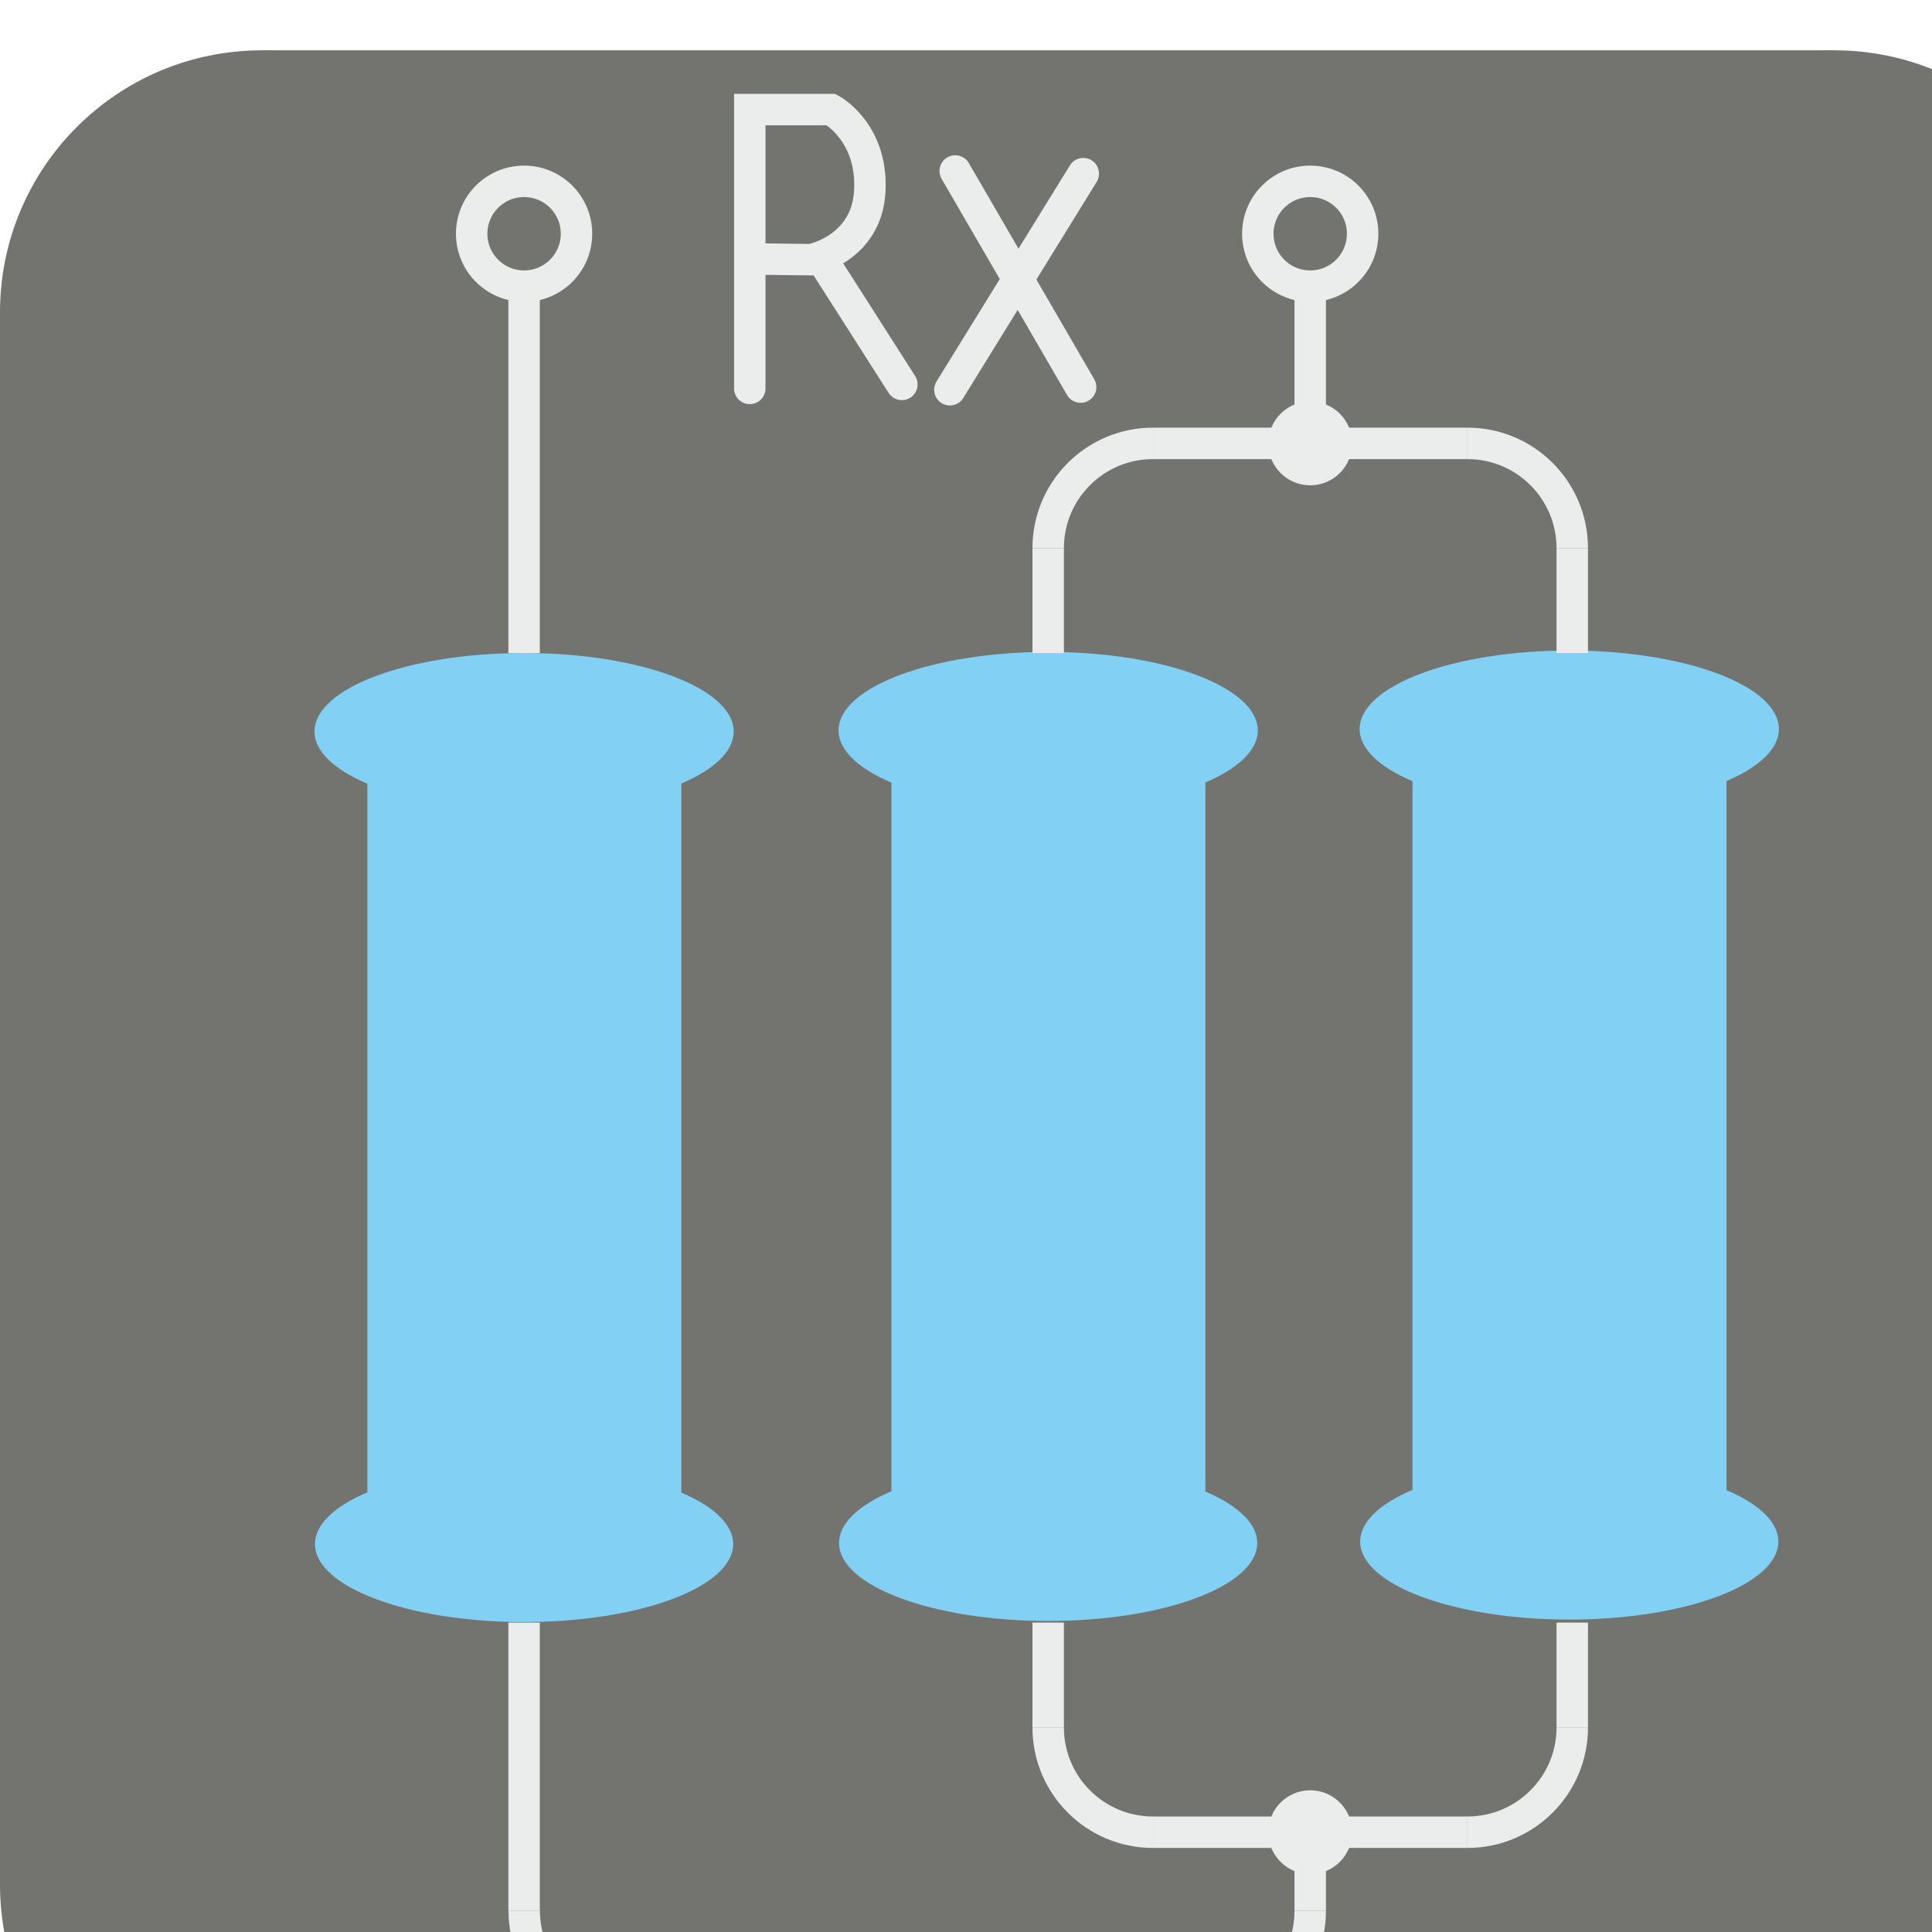
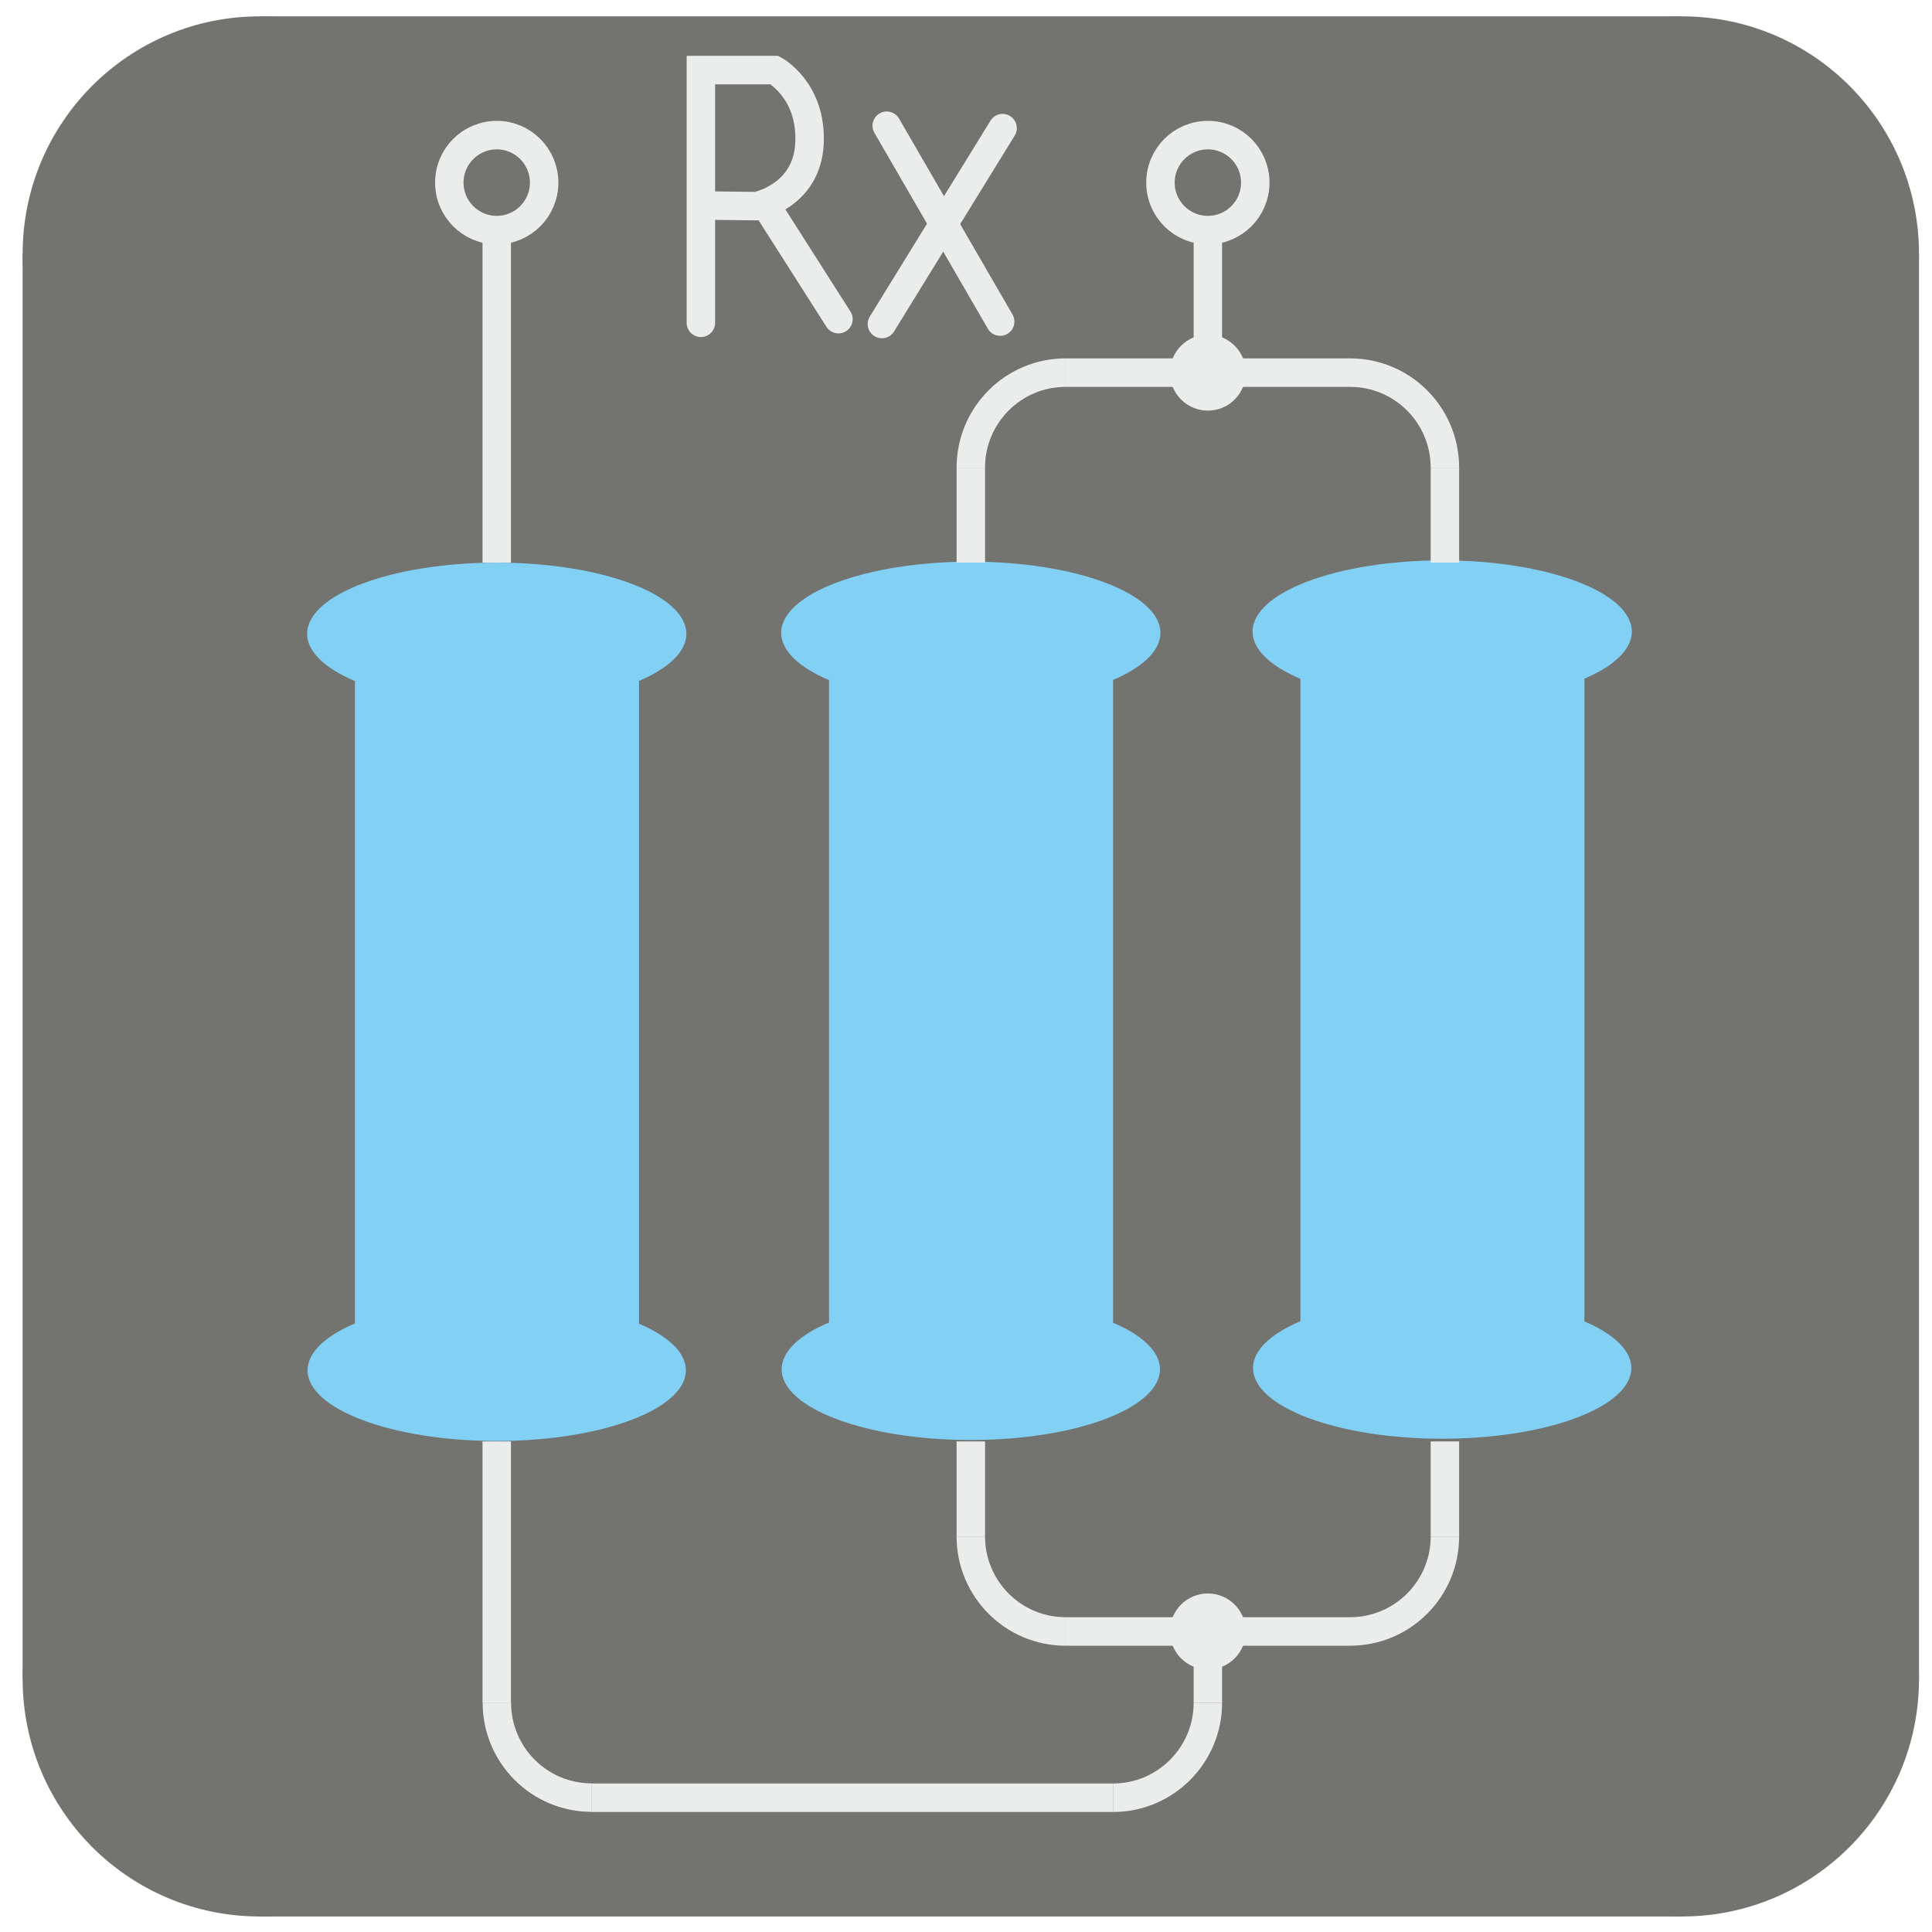
<svg xmlns="http://www.w3.org/2000/svg" xmlns:ns1="http://www.openswatchbook.org/uri/2009/osb" width="256" height="256" viewBox="0 0 230.4 230.4" version="1.1" id="svg8">
  <defs id="defs2">
    <linearGradient id="linearGradient6156" ns1:paint="solid">
      <stop style="stop-color:#63c5ee;stop-opacity:1;" offset="0" id="stop6154" />
    </linearGradient>
  </defs>
  <g id="layer3" style="display:inline" transform="translate(0,-544)">
-     <circle style="fill:#737370;fill-opacity:1;fill-rule:evenodd;stroke:none;stroke-width:0.236;stroke-miterlimit:4;stroke-dasharray:none;stroke-opacity:1;paint-order:markers stroke fill" id="path4725" cx="31.25" cy="581.25" r="31.25" />
-     <circle style="fill:#737370;fill-opacity:1;fill-rule:evenodd;stroke:none;stroke-width:0.236;stroke-miterlimit:4;stroke-dasharray:none;stroke-opacity:1;paint-order:markers stroke fill" id="path4727" cx="218.75" cy="581.25" r="31.25" />
-     <circle style="fill:#737370;fill-opacity:1;fill-rule:evenodd;stroke:none;stroke-width:0.236;stroke-miterlimit:4;stroke-dasharray:none;stroke-opacity:1;paint-order:markers stroke fill" id="path4729" cx="218.75" cy="768.75" r="31.25" />
-     <circle style="fill:#737370;fill-opacity:1;fill-rule:evenodd;stroke:none;stroke-width:0.236;stroke-miterlimit:4;stroke-dasharray:none;stroke-opacity:1;paint-order:markers stroke fill" id="path4731" cx="31.25" cy="768.75" r="31.25" />
-     <rect style="fill:#737370;fill-opacity:1;fill-rule:evenodd;stroke:none;stroke-width:0.243;stroke-miterlimit:4;stroke-dasharray:none;stroke-opacity:1;paint-order:markers stroke fill" id="rect4733" width="250" height="187.5" x="0" y="581.25" />
-     <rect style="fill:#737370;fill-opacity:1;fill-rule:evenodd;stroke:none;stroke-width:0.223;stroke-miterlimit:4;stroke-dasharray:none;stroke-opacity:1;paint-order:markers stroke fill" id="rect4735" width="187.5" height="250" x="31.25" y="550" />
+     <ellipse style="fill:#737370;fill-opacity:1;fill-rule:evenodd;stroke:none;stroke-width:0.214;stroke-miterlimit:4;stroke-dasharray:none;stroke-opacity:1;paint-order:markers stroke fill" id="path4725" cx="30.969" cy="574.275" rx="28.269" ry="28.325" />
+     <ellipse style="fill:#737370;fill-opacity:1;fill-rule:evenodd;stroke:none;stroke-width:0.214;stroke-miterlimit:4;stroke-dasharray:none;stroke-opacity:1;paint-order:markers stroke fill" id="path4727" cx="200.581" cy="574.275" rx="28.269" ry="28.325" />
+     <ellipse style="fill:#737370;fill-opacity:1;fill-rule:evenodd;stroke:none;stroke-width:0.214;stroke-miterlimit:4;stroke-dasharray:none;stroke-opacity:1;paint-order:markers stroke fill" id="path4729" cx="200.581" cy="744.225" rx="28.269" ry="28.325" />
+     <ellipse style="fill:#737370;fill-opacity:1;fill-rule:evenodd;stroke:none;stroke-width:0.214;stroke-miterlimit:4;stroke-dasharray:none;stroke-opacity:1;paint-order:markers stroke fill" id="path4731" cx="30.969" cy="744.225" rx="28.269" ry="28.325" />
+     <rect style="fill:#737370;fill-opacity:1;fill-rule:evenodd;stroke:none;stroke-width:0.22;stroke-miterlimit:4;stroke-dasharray:none;stroke-opacity:1;paint-order:markers stroke fill" id="rect4733" width="226.15" height="169.95" x="2.7" y="574.275" />
+     <rect style="fill:#737370;fill-opacity:1;fill-rule:evenodd;stroke:none;stroke-width:0.202;stroke-miterlimit:4;stroke-dasharray:none;stroke-opacity:1;paint-order:markers stroke fill" id="rect4735" width="169.613" height="226.6" x="30.969" y="545.95" />
  </g>
  <g id="layer1" transform="translate(0,-629.3333)" style="display:none" />
  <g id="layer2" transform="translate(0,-544)">
-     <path style="fill:#82d1f5;fill-opacity:1;stroke:none;stroke-width:2.5;stroke-miterlimit:4;stroke-dasharray:none;stroke-opacity:1" d="m 62.5,621.875 a 25,9.375 0 0 0 -25,9.375 25,9.375 0 0 0 6.31,6.208 v 84.513 a 24.938,9.313 0 0 0 -6.248,6.154 24.938,9.313 0 0 0 24.938,9.313 24.938,9.313 0 0 0 24.938,-9.313 24.938,9.313 0 0 0 -6.185,-6.121 V 637.438 A 25,9.375 0 0 0 87.5,631.25 a 25,9.375 0 0 0 -25,-9.375 z" id="path4494" />
-     <path style="fill:#82d1f5;fill-opacity:1;stroke:none;stroke-width:2.5;stroke-miterlimit:4;stroke-dasharray:none;stroke-opacity:1" d="m 124.998,621.746 a 25,9.375 0 0 0 -25,9.375 25,9.375 0 0 0 6.31,6.208 v 84.513 a 24.938,9.313 0 0 0 -6.248,6.154 24.938,9.313 0 0 0 24.938,9.313 24.938,9.313 0 0 0 24.938,-9.313 24.938,9.313 0 0 0 -6.185,-6.121 v -84.566 a 25,9.375 0 0 0 6.248,-6.188 25,9.375 0 0 0 -25,-9.375 z" id="path4494-8" />
-     <path style="fill:#82d1f5;fill-opacity:1;stroke:none;stroke-width:2.5;stroke-miterlimit:4;stroke-dasharray:none;stroke-opacity:1" d="m 187.141,621.578 a 25,9.375 0 0 0 -25,9.375 25,9.375 0 0 0 6.31,6.208 v 84.513 a 24.938,9.313 0 0 0 -6.248,6.154 24.938,9.313 0 0 0 24.938,9.313 24.938,9.313 0 0 0 24.938,-9.313 24.938,9.313 0 0 0 -6.185,-6.121 v -84.566 a 25,9.375 0 0 0 6.248,-6.188 25,9.375 0 0 0 -25,-9.375 z" id="path4494-4" />
-     <g id="g4682" style="fill:none;fill-opacity:1;stroke:#ebeded;stroke-width:12;stroke-miterlimit:4;stroke-dasharray:none;stroke-opacity:1" transform="matrix(0.3125,0,0,0.3125,0,550)">
+     <path style="fill:#82d1f5;fill-opacity:1;stroke:none;stroke-width:2.264;stroke-miterlimit:4;stroke-dasharray:none;stroke-opacity:1" d="m 59.237,611.098 a 22.615,8.498 0 0 0 -22.615,8.497 22.615,8.498 0 0 0 5.708,5.627 v 76.603 a 22.559,8.441 0 0 0 -5.652,5.578 22.559,8.441 0 0 0 22.559,8.441 22.559,8.441 0 0 0 22.559,-8.441 22.559,8.441 0 0 0 -5.595,-5.548 V 625.204 A 22.615,8.498 0 0 0 81.853,619.595 22.615,8.498 0 0 0 59.237,611.098 Z" id="path4494" />
+     <path style="fill:#82d1f5;fill-opacity:1;stroke:none;stroke-width:2.264;stroke-miterlimit:4;stroke-dasharray:none;stroke-opacity:1" d="m 115.773,610.981 a 22.615,8.498 0 0 0 -22.615,8.498 22.615,8.498 0 0 0 5.708,5.627 v 76.603 a 22.559,8.441 0 0 0 -5.652,5.578 22.559,8.441 0 0 0 22.559,8.441 22.559,8.441 0 0 0 22.559,-8.441 22.559,8.441 0 0 0 -5.595,-5.548 v -76.651 a 22.615,8.498 0 0 0 5.652,-5.609 22.615,8.498 0 0 0 -22.615,-8.498 z" id="path4494-8" />
+     <path style="fill:#82d1f5;fill-opacity:1;stroke:none;stroke-width:2.264;stroke-miterlimit:4;stroke-dasharray:none;stroke-opacity:1" d="m 171.987,610.828 a 22.615,8.498 0 0 0 -22.615,8.498 22.615,8.498 0 0 0 5.708,5.627 v 76.603 a 22.559,8.441 0 0 0 -5.652,5.578 22.559,8.441 0 0 0 22.559,8.441 22.559,8.441 0 0 0 22.559,-8.441 22.559,8.441 0 0 0 -5.595,-5.548 v -76.651 a 22.615,8.498 0 0 0 5.652,-5.609 22.615,8.498 0 0 0 -22.615,-8.498 z" id="path4494-4" />
+     <g id="g4682" style="fill:none;fill-opacity:1;stroke:#ebeded;stroke-width:12;stroke-miterlimit:4;stroke-dasharray:none;stroke-opacity:1" transform="matrix(0.2826875,0,0,0.28325,2.7,545.95)">
      <g style="fill:none;fill-opacity:1;stroke:#ebeded;stroke-width:12;stroke-miterlimit:4;stroke-dasharray:none;stroke-opacity:1" transform="translate(0,-20)" id="g4587">
        <path style="fill:none;fill-opacity:1;stroke:#ebeded;stroke-width:12;stroke-miterlimit:4;stroke-dasharray:none;stroke-opacity:1;paint-order:markers stroke fill" d="m 600,210 c -10e-6,-22.091 -17.909,-40 -40,-40" id="path4535-5" />
        <path style="fill:none;fill-opacity:1;stroke:#ebeded;stroke-width:12;stroke-miterlimit:4;stroke-dasharray:none;stroke-opacity:1;paint-order:markers stroke fill" d="m 440,170 c -22.091,0 -40,17.909 -40,40" id="path4535-4" />
        <path style="fill:none;fill-opacity:1;stroke:#ebeded;stroke-width:12;stroke-linecap:butt;stroke-linejoin:miter;stroke-miterlimit:4;stroke-dasharray:none;stroke-opacity:1" d="m 440,170 h 60 60" id="path4564" />
        <path style="fill:none;fill-opacity:1;stroke:#ebeded;stroke-width:12;stroke-linecap:butt;stroke-linejoin:miter;stroke-miterlimit:4;stroke-dasharray:none;stroke-opacity:1" d="m 600,210 v 40" id="path4566" />
        <path style="fill:none;fill-opacity:1;stroke:#ebeded;stroke-width:12;stroke-linecap:butt;stroke-linejoin:miter;stroke-miterlimit:4;stroke-dasharray:none;stroke-opacity:1" d="m 400,210 v 40" id="path4568" />
      </g>
      <g style="fill:none;fill-opacity:1;stroke:#ebeded;stroke-width:12;stroke-miterlimit:4;stroke-dasharray:none;stroke-opacity:1" id="g4587-8" transform="matrix(1,0,0,-1,0,850)">
        <path style="fill:none;fill-opacity:1;stroke:#ebeded;stroke-width:12;stroke-miterlimit:4;stroke-dasharray:none;stroke-opacity:1;paint-order:markers stroke fill" d="m 600,210 c -10e-6,-22.091 -17.909,-40 -40,-40" id="path4535-5-4" />
        <path style="fill:none;fill-opacity:1;stroke:#ebeded;stroke-width:12;stroke-miterlimit:4;stroke-dasharray:none;stroke-opacity:1;paint-order:markers stroke fill" d="m 440,170 c -22.091,0 -40,17.909 -40,40" id="path4535-4-2" />
        <path style="fill:none;fill-opacity:1;stroke:#ebeded;stroke-width:12;stroke-linecap:butt;stroke-linejoin:miter;stroke-miterlimit:4;stroke-dasharray:none;stroke-opacity:1" d="m 440,170 h 60 60" id="path4564-6" />
        <path style="fill:none;fill-opacity:1;stroke:#ebeded;stroke-width:12;stroke-linecap:butt;stroke-linejoin:miter;stroke-miterlimit:4;stroke-dasharray:none;stroke-opacity:1" d="m 600,210 v 40" id="path4566-9" />
        <path style="fill:none;fill-opacity:1;stroke:#ebeded;stroke-width:12;stroke-linecap:butt;stroke-linejoin:miter;stroke-miterlimit:4;stroke-dasharray:none;stroke-opacity:1" d="m 400,210 v 40" id="path4568-1" />
      </g>
      <g style="fill:none;fill-opacity:1;stroke:#ebeded;stroke-width:12;stroke-miterlimit:4;stroke-dasharray:none;stroke-opacity:1" id="g4640">
        <path style="fill:none;fill-opacity:1;stroke:#ebeded;stroke-width:12;stroke-miterlimit:4;stroke-dasharray:none;stroke-opacity:1;paint-order:markers stroke fill" d="m 200.05,709.95 c 0,22.091 17.909,40 40,40" id="path4619" />
        <path style="fill:none;fill-opacity:1;stroke:#ebeded;stroke-width:12;stroke-miterlimit:4;stroke-dasharray:none;stroke-opacity:1;paint-order:markers stroke fill" d="m 460,750 c 22.091,0 40,-17.909 40,-40" id="path4621" />
        <path style="fill:none;fill-opacity:1;stroke:#ebeded;stroke-width:12;stroke-linecap:butt;stroke-linejoin:miter;stroke-miterlimit:4;stroke-dasharray:none;stroke-opacity:1" d="M 200,600 V 710" id="path4629" />
        <path style="fill:none;fill-opacity:1;stroke:#ebeded;stroke-width:12;stroke-linecap:butt;stroke-linejoin:miter;stroke-miterlimit:4;stroke-dasharray:none;stroke-opacity:1" d="M 240,750 H 460" id="path4631" />
        <path style="fill:none;fill-opacity:1;stroke:#ebeded;stroke-width:12;stroke-linecap:butt;stroke-linejoin:miter;stroke-miterlimit:4;stroke-dasharray:none;stroke-opacity:1" d="m 500,680 v 30" id="path4633" />
      </g>
      <circle r="20" cy="70" cx="200" id="path4646" style="fill:none;fill-opacity:1;stroke:#ebeded;stroke-width:12;stroke-miterlimit:4;stroke-dasharray:none;stroke-opacity:1;paint-order:markers stroke fill" />
      <circle r="20" cy="70" cx="500" id="path4648" style="fill:none;fill-opacity:1;stroke:#ebeded;stroke-width:12;stroke-miterlimit:4;stroke-dasharray:none;stroke-opacity:1;paint-order:markers stroke fill" />
      <path id="path4650" d="M 200,90 V 230" style="fill:none;fill-opacity:1;stroke:#ebeded;stroke-width:11.995;stroke-linecap:butt;stroke-linejoin:miter;stroke-miterlimit:4;stroke-dasharray:none;stroke-opacity:1" />
      <path id="path4652" d="m 500,90 v 60" style="fill:none;fill-opacity:1;stroke:#ebeded;stroke-width:12;stroke-linecap:butt;stroke-linejoin:miter;stroke-miterlimit:4;stroke-dasharray:none;stroke-opacity:1" />
      <circle r="10" cy="150" cx="500" id="path4654" style="fill:none;fill-opacity:1;stroke:#ebeded;stroke-width:12;stroke-miterlimit:4;stroke-dasharray:none;stroke-opacity:1;paint-order:markers stroke fill" />
      <circle r="10" cy="680" cx="500" id="path4656" style="fill:none;fill-opacity:1;stroke:#ebeded;stroke-width:12;stroke-miterlimit:4;stroke-dasharray:none;stroke-opacity:1;paint-order:markers stroke fill" />
    </g>
-     <path style="fill:none;stroke:#ebeded;stroke-width:3.749;stroke-linecap:round;stroke-linejoin:miter;stroke-miterlimit:4;stroke-dasharray:none;stroke-opacity:1" d="m 89.414,590.322 10e-7,-33.252 9.705,0 c 0,0 4.932,2.625 4.614,9.625 -0.318,7 -7,8.273 -7,8.273 l -6.682,-0.08" id="path4536" />
-     <path style="fill:#112b00;stroke:#ebeded;stroke-width:3.749;stroke-linecap:round;stroke-linejoin:miter;stroke-opacity:1;stroke-miterlimit:4;stroke-dasharray:none" d="m 98.005,574.89 9.546,14.955" id="path4538" />
-     <path style="fill:none;stroke:#ebeded;stroke-width:3.749;stroke-linecap:round;stroke-linejoin:miter;stroke-opacity:1;stroke-miterlimit:4;stroke-dasharray:none" d="m 113.915,564.389 14.955,25.774" id="path4540" />
-     <path style="fill:none;stroke:#ebeded;stroke-width:3.749;stroke-linecap:round;stroke-linejoin:miter;stroke-opacity:1;stroke-miterlimit:4;stroke-dasharray:none" d="m 129.188,564.707 -15.91,25.774" id="path4542" />
+     <path style="fill:none;stroke:#ebeded;stroke-width:3.394;stroke-linecap:round;stroke-linejoin:miter;stroke-miterlimit:4;stroke-dasharray:none;stroke-opacity:1" d="m 83.584,582.498 10e-7,-30.139 h 8.779 c 0,0 4.462,2.379 4.174,8.725 -0.288,6.345 -6.333,7.499 -6.333,7.499 l -6.045,-0.072" id="path4536" />
+     <path style="fill:#112b00;stroke:#ebeded;stroke-width:3.394;stroke-linecap:round;stroke-linejoin:miter;stroke-miterlimit:4;stroke-dasharray:none;stroke-opacity:1" d="m 91.355,568.51 8.635,13.555" id="path4538" />
+     <path style="fill:none;stroke:#ebeded;stroke-width:3.394;stroke-linecap:round;stroke-linejoin:miter;stroke-miterlimit:4;stroke-dasharray:none;stroke-opacity:1" d="m 105.747,558.992 13.529,23.362" id="path4540" />
+     <path style="fill:none;stroke:#ebeded;stroke-width:3.394;stroke-linecap:round;stroke-linejoin:miter;stroke-miterlimit:4;stroke-dasharray:none;stroke-opacity:1" d="m 119.564,559.281 -14.392,23.362" id="path4542" />
  </g>
</svg>
